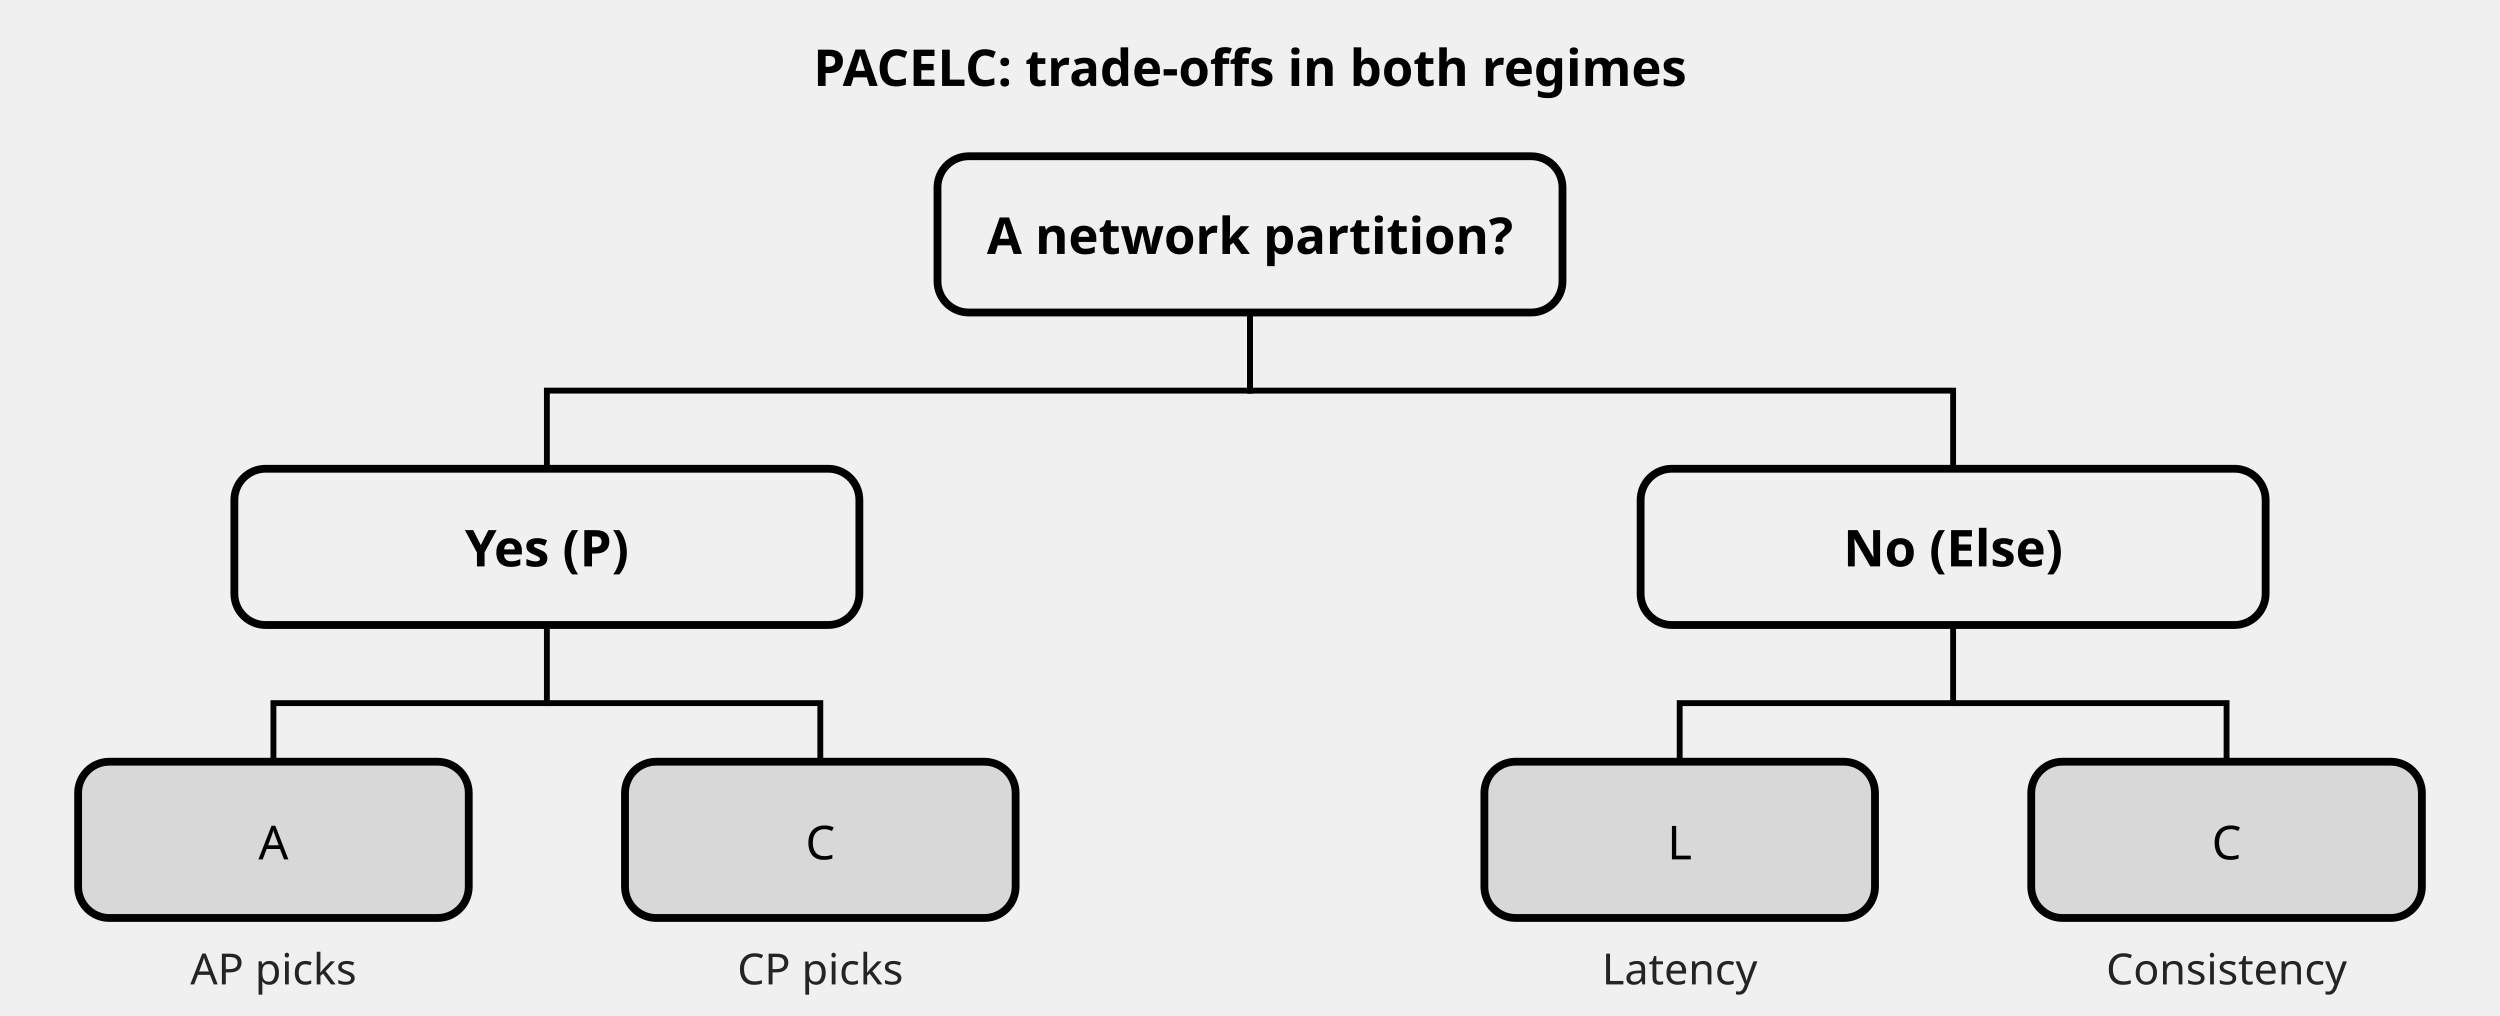
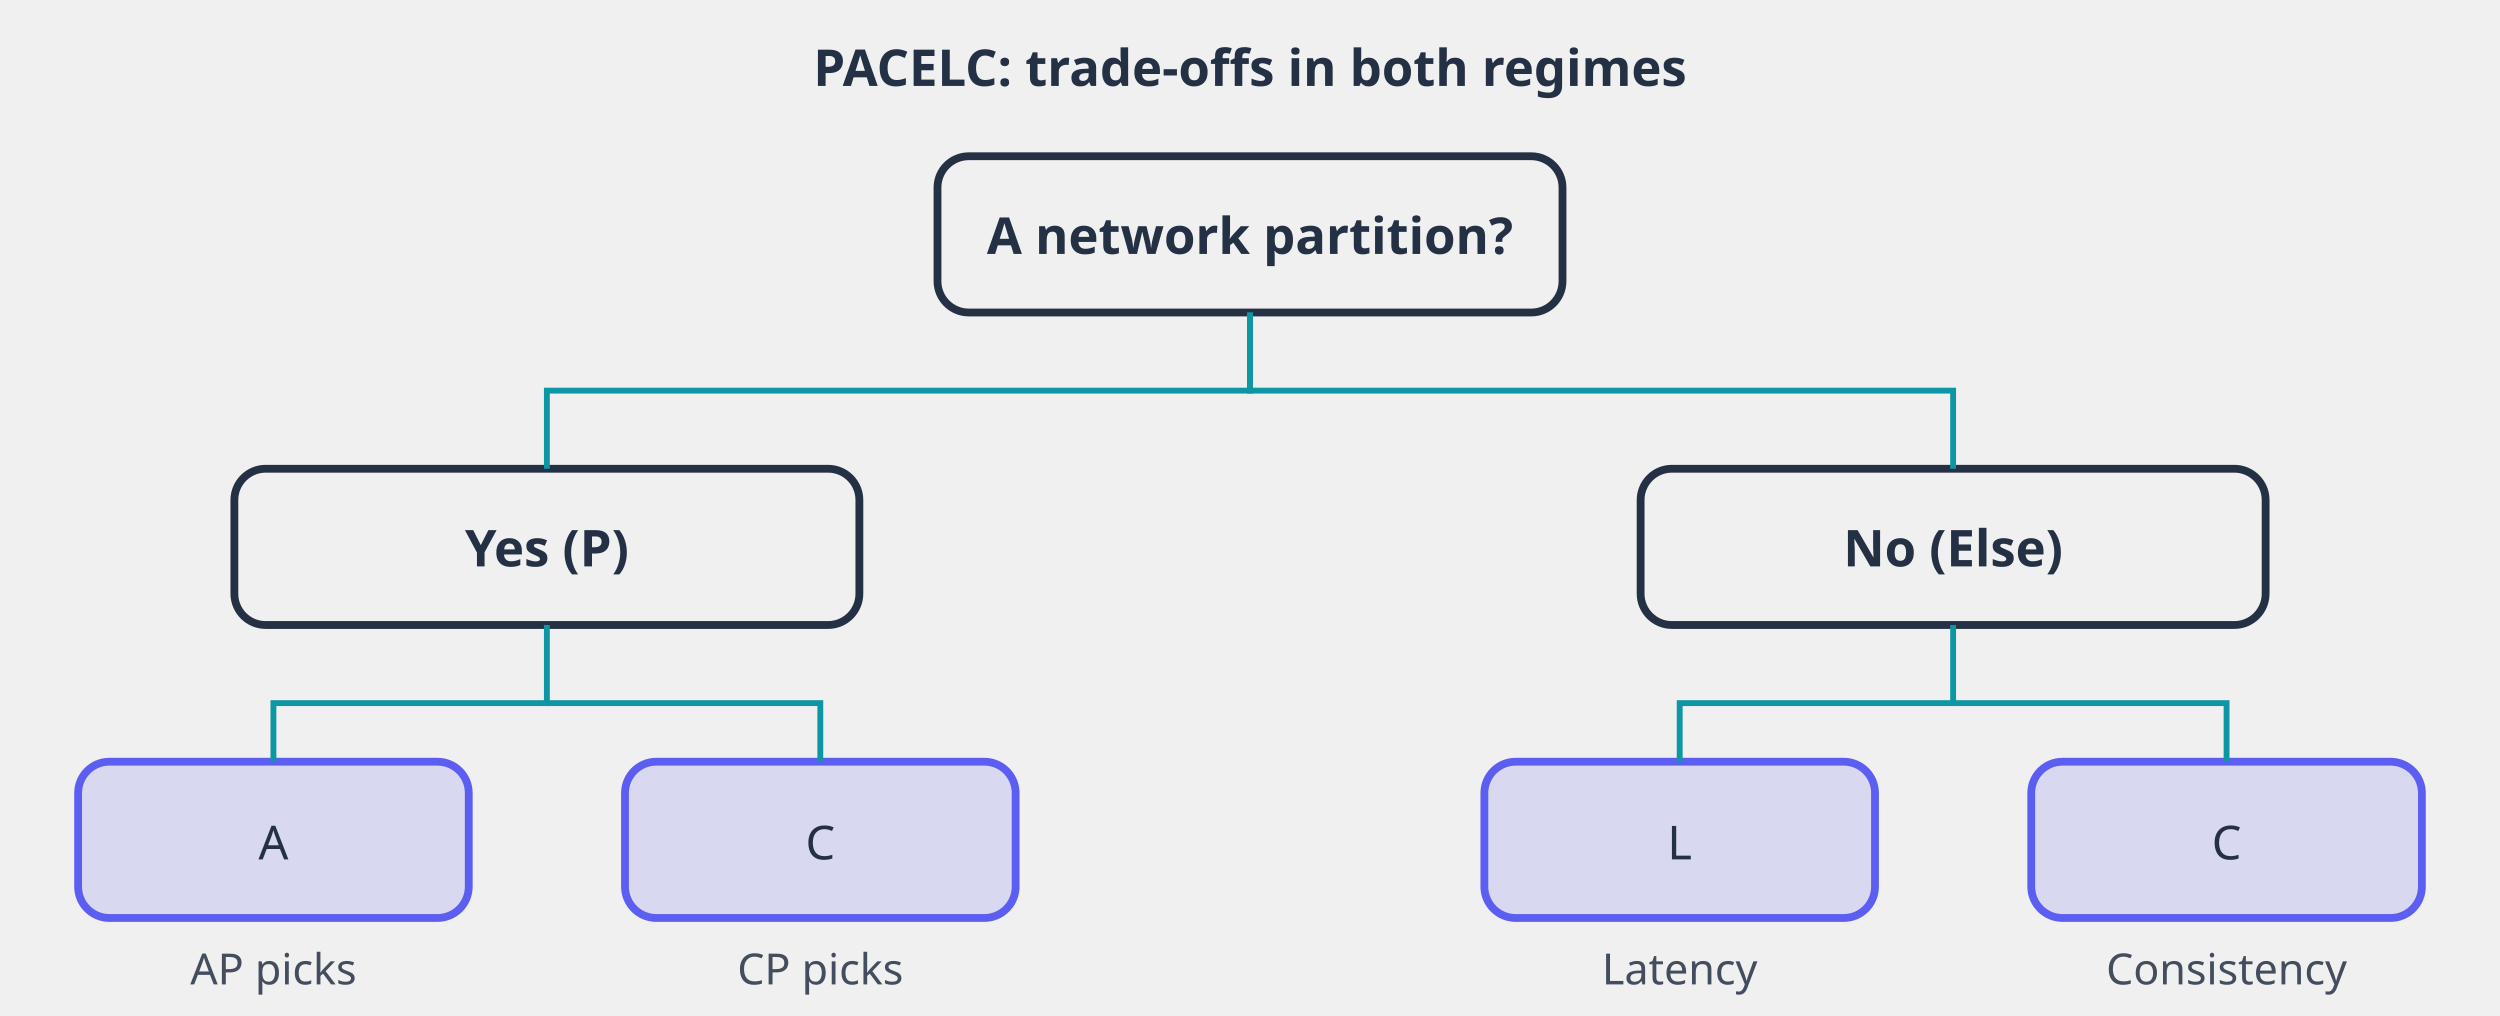
- <svg xmlns="http://www.w3.org/2000/svg" viewBox="0 0 640 260" role="img" aria-label="PACELC decision tree for partition vs no-partition trade-offs" style="max-width:100%;height:auto;margin:1.5rem auto;display:block;font:13px/1.3 ui-sans-serif,system-ui,sans-serif;color:inherit;">
+ <svg xmlns="http://www.w3.org/2000/svg" viewBox="0 0 640 260" role="img" aria-label="PACELC decision tree for partition vs no-partition trade-offs" style="max-width:100%;height:auto;margin:1.5rem auto;display:block;font:13px/1.3 ui-sans-serif,system-ui,sans-serif;">
+   <style>
+     svg{color:#243044;}
+     .flow{stroke:#0d96a3;}
+     .flowfill{fill:#0d96a3;}
+     .hl{fill:#5b5ef0;fill-opacity:.16;stroke:#5b5ef0;}
+     .hl-solid{fill:#5b5ef0;stroke:#5b5ef0;}
+     .on-hl{fill:#ffffff;}
+     .step{fill:#64748b;stroke:#64748b;}
+   </style>
  <text x="320" y="22" text-anchor="middle" fill="currentColor" font-weight="600">PACELC: trade-offs in both regimes</text>
  <g fill="none" stroke="currentColor" stroke-width="2">
    <rect x="240" y="40" width="160" height="40" rx="8" />
    <rect x="60" y="120" width="160" height="40" rx="8" />
    <rect x="420" y="120" width="160" height="40" rx="8" />
-     <rect x="20" y="195" width="100" height="40" rx="8" fill="currentColor" fill-opacity="0.1" stroke="currentColor" />
-     <rect x="160" y="195" width="100" height="40" rx="8" fill="currentColor" fill-opacity="0.1" stroke="currentColor" />
-     <rect x="380" y="195" width="100" height="40" rx="8" fill="currentColor" fill-opacity="0.1" stroke="currentColor" />
-     <rect x="520" y="195" width="100" height="40" rx="8" fill="currentColor" fill-opacity="0.1" stroke="currentColor" />
+     <rect class="hl" x="20" y="195" width="100" height="40" rx="8" fill="currentColor" fill-opacity="0.1" stroke="currentColor" />
+     <rect class="hl" x="160" y="195" width="100" height="40" rx="8" fill="currentColor" fill-opacity="0.1" stroke="currentColor" />
+     <rect class="hl" x="380" y="195" width="100" height="40" rx="8" fill="currentColor" fill-opacity="0.1" stroke="currentColor" />
+     <rect class="hl" x="520" y="195" width="100" height="40" rx="8" fill="currentColor" fill-opacity="0.1" stroke="currentColor" />
  </g>
  <g fill="currentColor" text-anchor="middle">
    <text x="320" y="65" font-weight="700">A network partition?</text>
    <text x="140" y="145" font-weight="600">Yes (P)</text>
    <text x="500" y="145" font-weight="600">No (Else)</text>
    <text x="70" y="220" font-size="12">A</text>
    <text x="210" y="220" font-size="12">C</text>
    <text x="430" y="220" font-size="12">L</text>
    <text x="570" y="220" font-size="12">C</text>
  </g>
  <g font-size="11" fill="currentColor" text-anchor="middle" opacity="0.85">
    <text x="70" y="252">AP picks</text>
    <text x="210" y="252">CP picks</text>
    <text x="430" y="252">Latency</text>
    <text x="570" y="252">Consistency</text>
  </g>
-   <g stroke="currentColor" stroke-width="1.5" fill="none">
+   <g class="flow" stroke="currentColor" stroke-width="1.5" fill="none">
    <path d="M320 80 V100 H140 V120" />
    <path d="M320 80 V100 H500 V120" />
    <path d="M140 160 V180 H70 V195" />
    <path d="M140 180 H210 V195" />
    <path d="M500 160 V180 H430 V195" />
    <path d="M500 180 H570 V195" />
  </g>
</svg>
